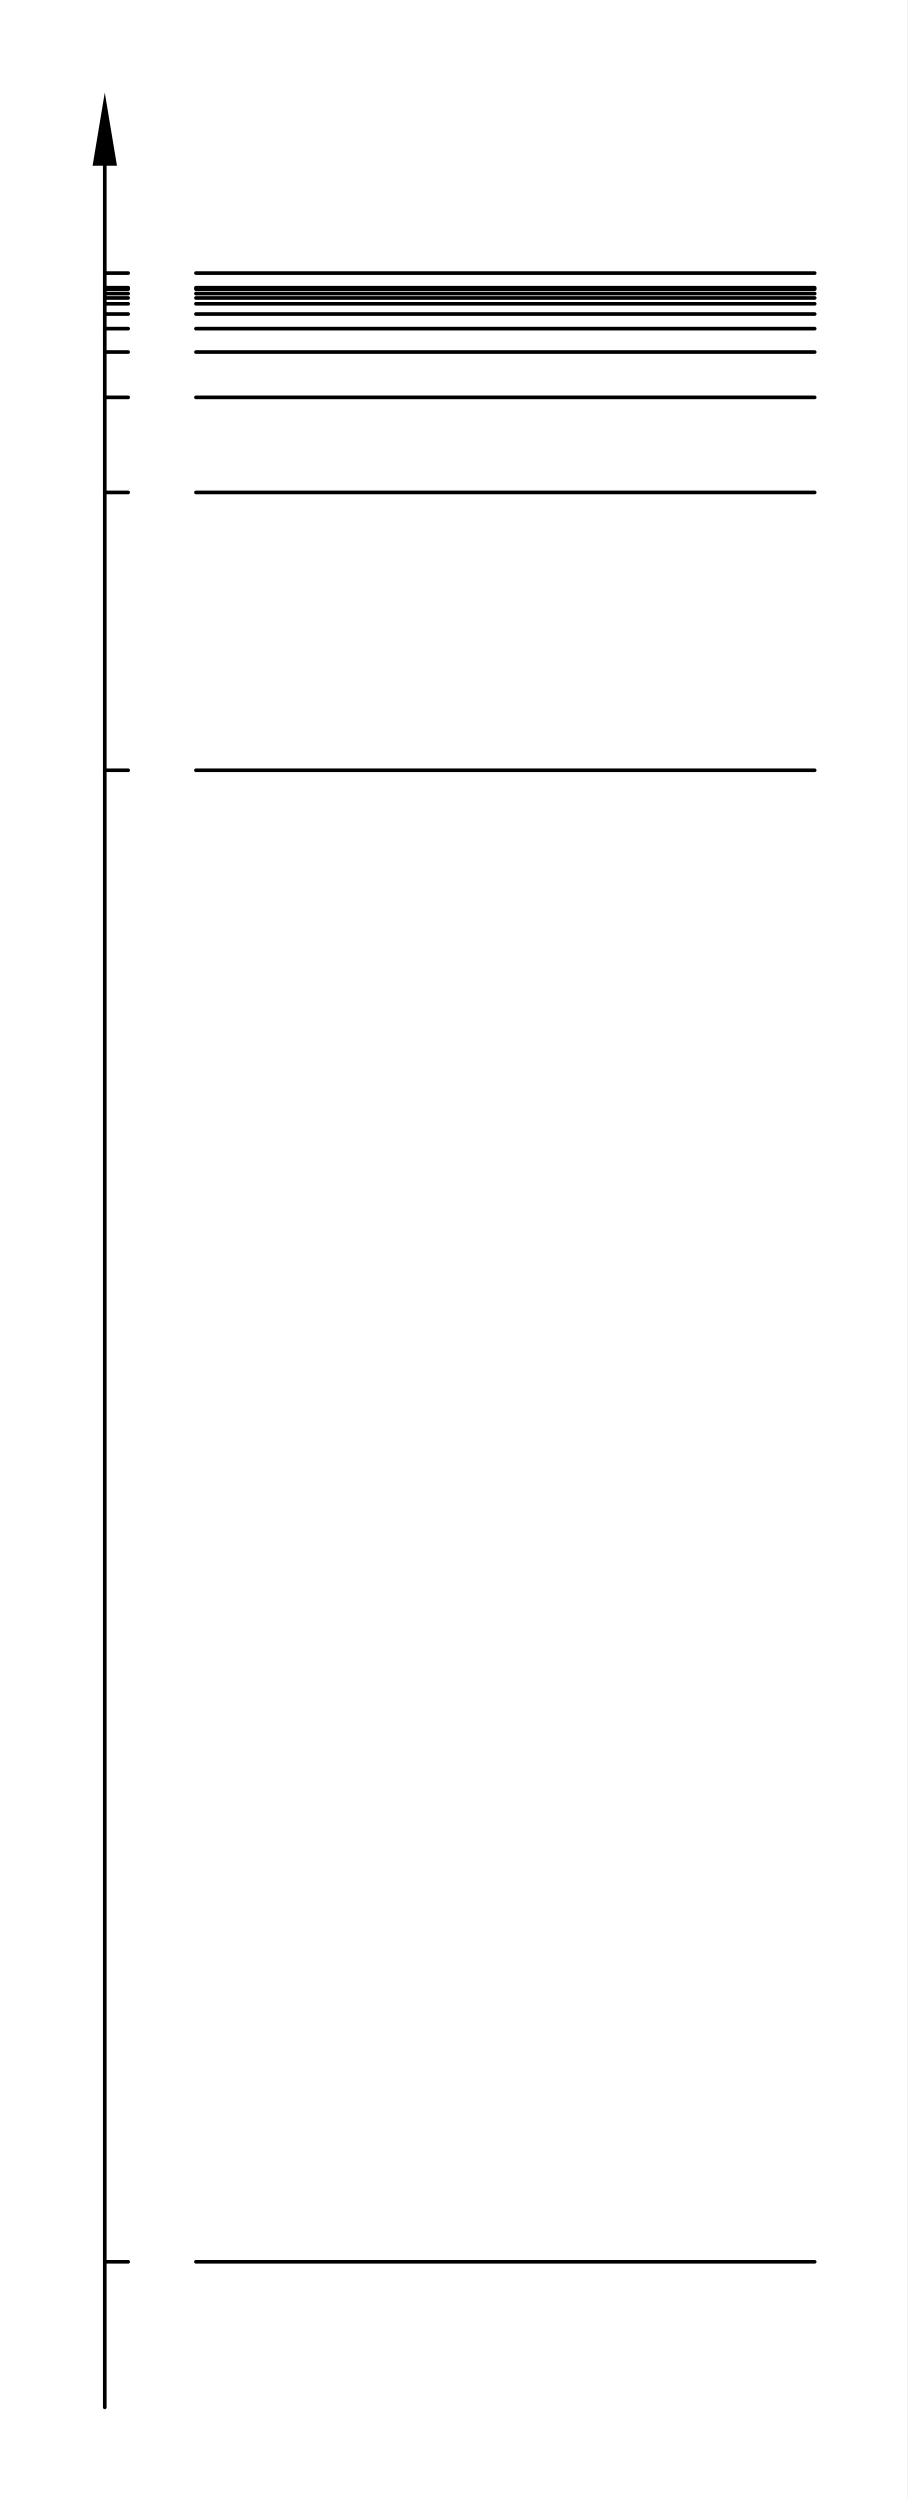
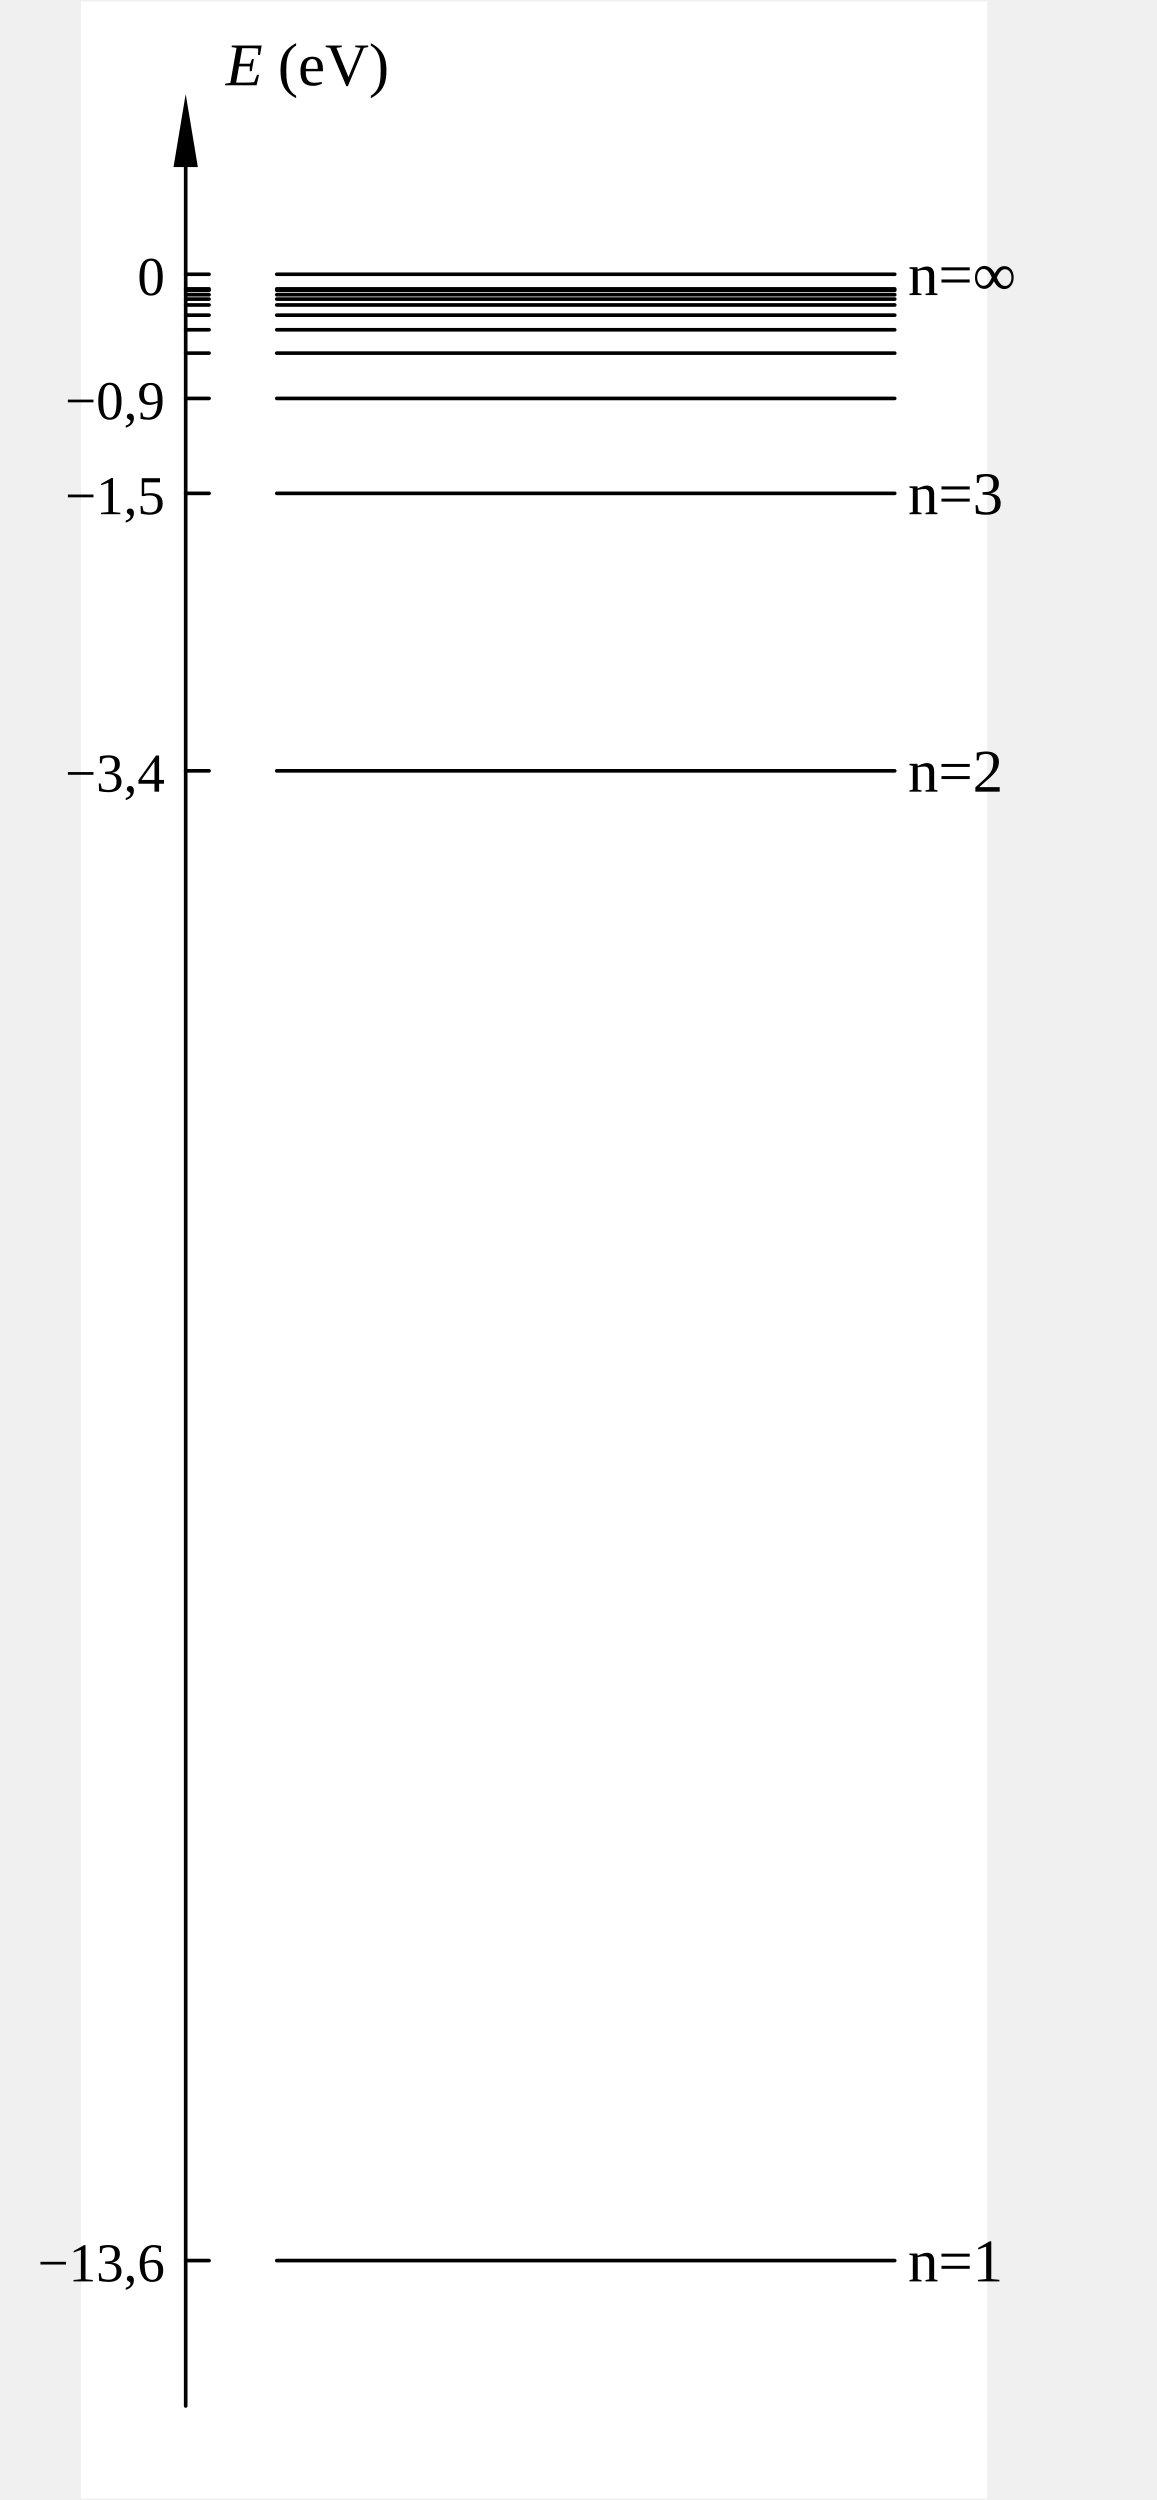
- <svg xmlns="http://www.w3.org/2000/svg" width="200.0mm" height="551.1mm" viewBox="-15989 -15980 156673 431707">
+ <svg xmlns="http://www.w3.org/2000/svg" width="255mm" height="551.1mm" viewBox="-30000 -15980 200000 431707">
  <defs>
    <style>.C1 {stroke: #000000; stroke-width: 631; stroke-opacity: 1.000; fill: none; fill-opacity: 1.000;}</style>
    <style>.C2 {stroke: none; stroke-width: none; stroke-opacity: 1.000; fill: #000000; fill-opacity: 1.000;}</style>
  </defs>
  <rect fill="#ffffff" x="-15989" y="-15980" width="156673" height="431707" fill-opacity="1.0" />
  <g stroke-linecap="round" stroke-linejoin="round">
    <path d="M 17849 31176 l 106846 0" class="C1" />
    <path d="M 17849 374596 l 106846 0" class="C1" />
    <path d="M 17849 117031 l 106846 0" class="C1" />
    <path d="M 17849 69054 l 106846 0" class="C1" />
    <path d="M 17849 52640 l 106846 0" class="C1" />
    <path d="M 17849 44812 l 106846 0" class="C1" />
    <path d="M 17849 40772 l 106846 0" class="C1" />
    <path d="M 17849 38247 l 106846 0" class="C1" />
    <path d="M 17849 36479 l 106846 0" class="C1" />
    <path d="M 17849 35469 l 106846 0" class="C1" />
    <path d="M 17849 34712 l 106846 0" class="C1" />
    <path d="M 17849 33954 l 106846 0" class="C1" />
    <path d="M 17849 33702 l 106846 0" class="C1" />
    <path d="M 0 12635 l 4209 0 -2104 -12626 Z" class="C2" />
    <path d="M 2104 12635 l -0 387103" class="C1" />
    <path d="M 2104 31176 l 4041 0" class="C1" />
    <path d="M 2104 34712 l 4041 0" class="C1" />
    <path d="M 2104 33954 l 4041 0" class="C1" />
    <path d="M 2104 33702 l 4041 0" class="C1" />
    <path d="M 2104 38247 l 4041 0" class="C1" />
    <path d="M 2104 36479 l 4041 0" class="C1" />
    <path d="M 2104 35469 l 4041 0" class="C1" />
    <path d="M 2104 40772 l 4041 0" class="C1" />
    <path d="M 2104 44812 l 4041 0" class="C1" />
    <path d="M 2104 52640 l 4041 0" class="C1" />
    <path d="M 2104 69054 l 4041 0" class="C1" />
    <path d="M 2104 117031 l 4041 0" class="C1" />
    <path d="M 2104 374596 l 4041 0" class="C1" />
  </g>
+   <g font-family="Georgia,'Times New Roman',serif" fill="#000000">
+     <text x="9000" y="-1500" font-size="10500" text-anchor="start">
+       <tspan font-style="italic">E</tspan> (eV)</text>
+     <text x="-1500" y="34776" font-size="9500" text-anchor="end">0</text>
+     <text x="-1500" y="56240" font-size="9500" text-anchor="end">−0,9</text>
+     <text x="-1500" y="72654" font-size="9500" text-anchor="end">−1,5</text>
+     <text x="-1500" y="120631" font-size="9500" text-anchor="end">−3,4</text>
+     <text x="-1500" y="378196" font-size="9500" text-anchor="end">−13,6</text>
+     <text x="127000" y="34776" font-size="10500" text-anchor="start">n=∞</text>
+     <text x="127000" y="72654" font-size="10500" text-anchor="start">n=3</text>
+     <text x="127000" y="120631" font-size="10500" text-anchor="start">n=2</text>
+     <text x="127000" y="378196" font-size="10500" text-anchor="start">n=1</text>
+   </g>
</svg>
